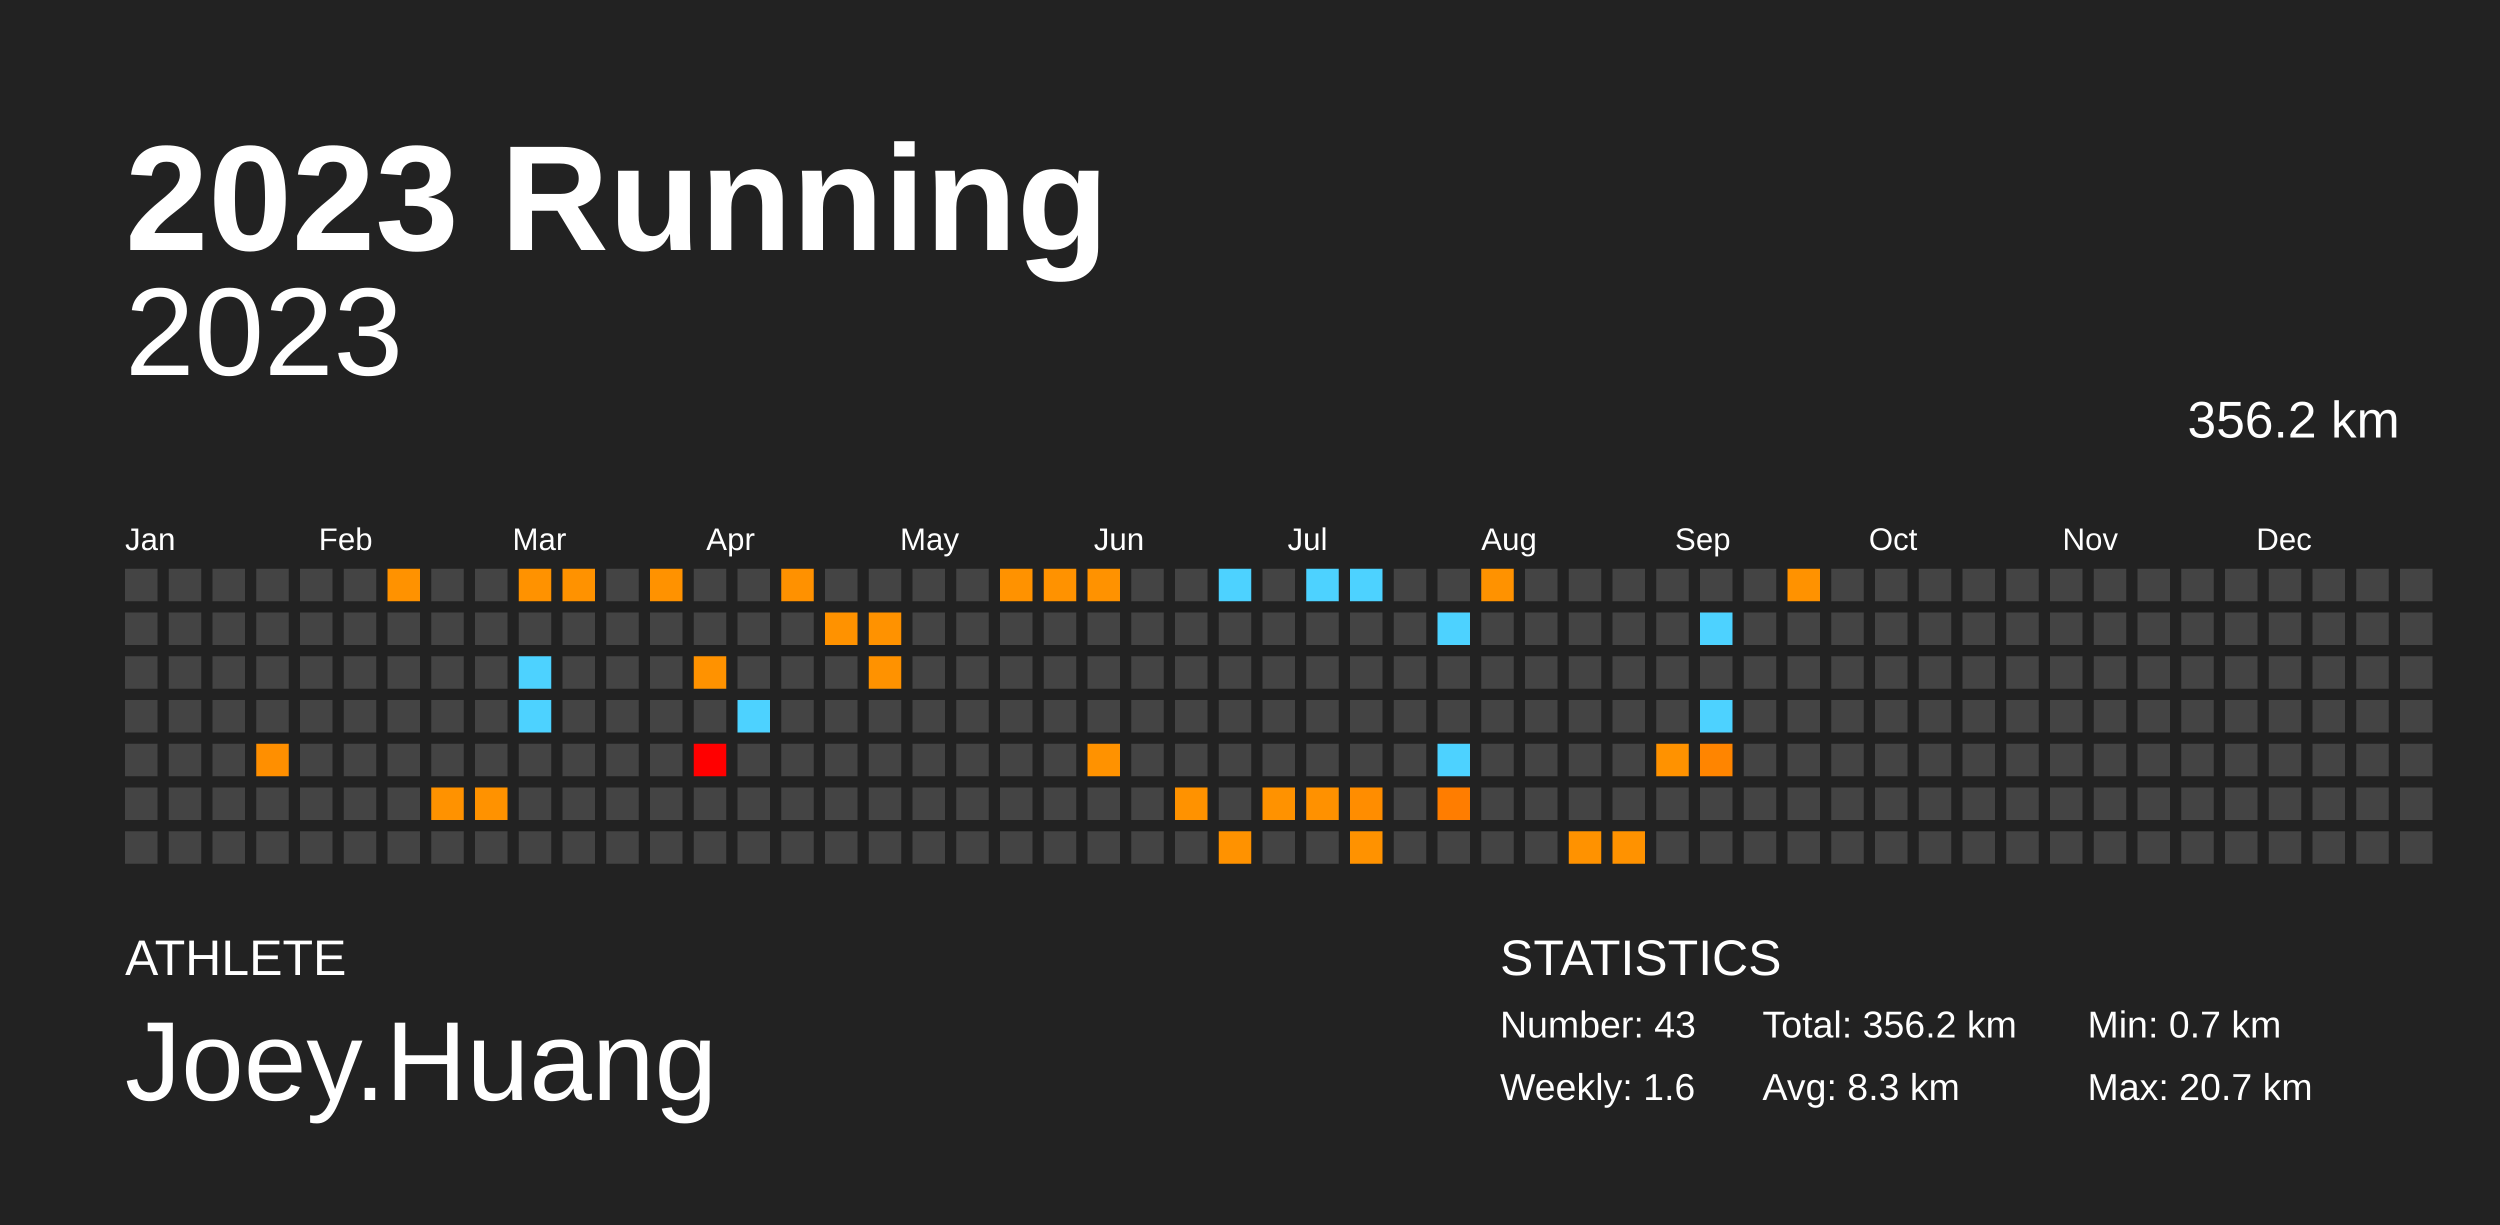
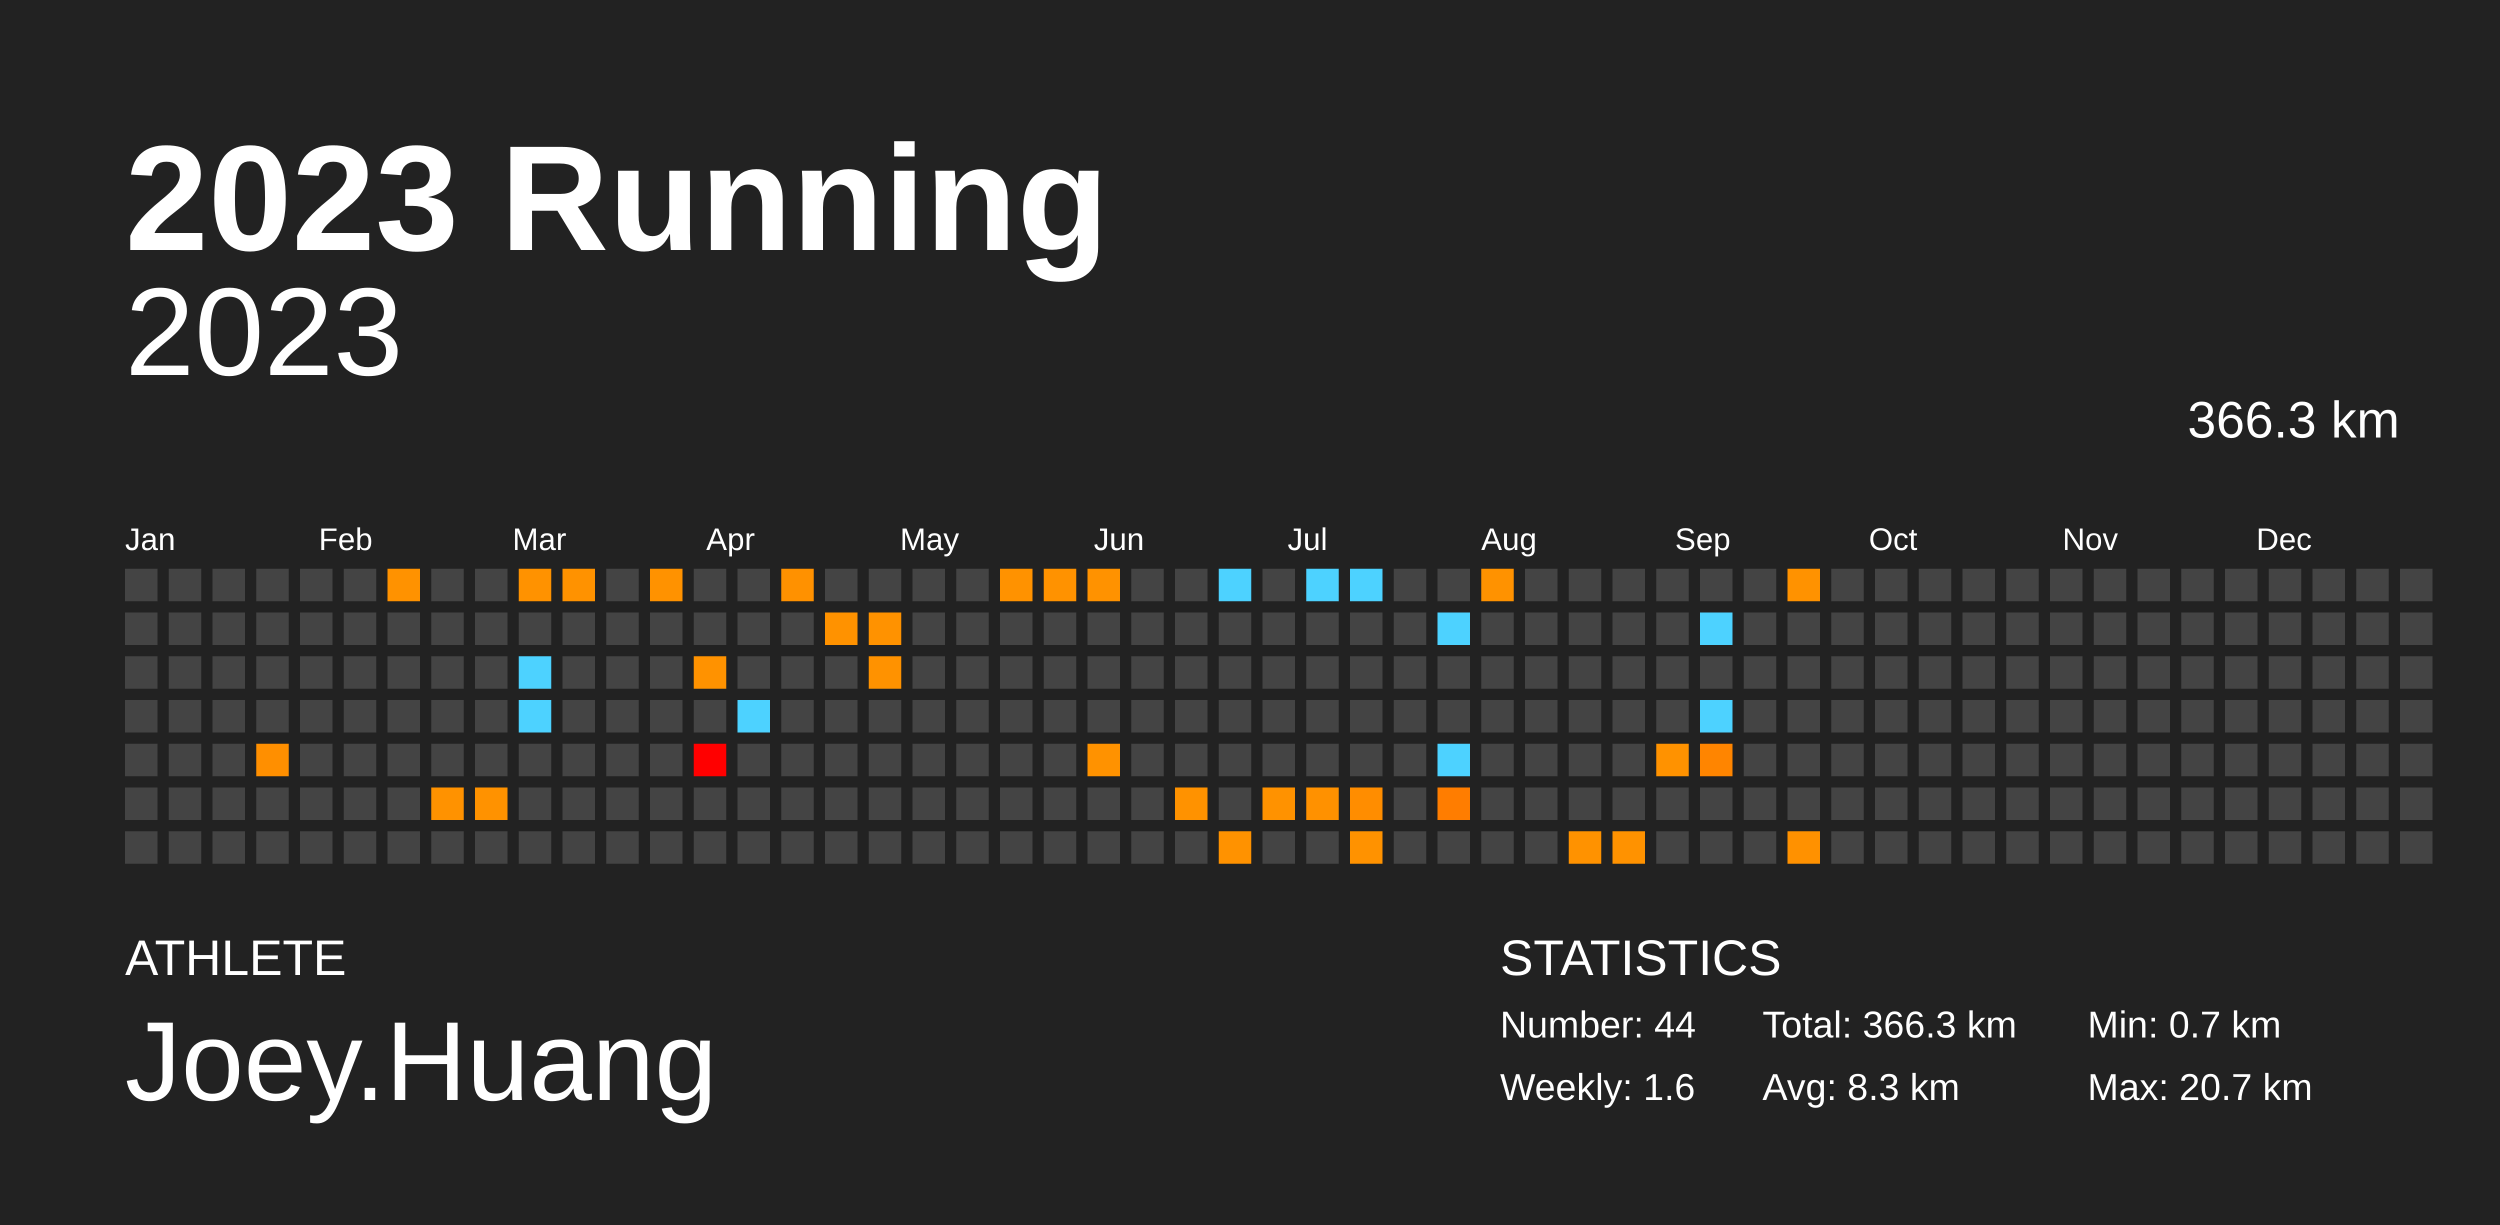
<svg xmlns="http://www.w3.org/2000/svg" baseProfile="full" height="98mm" version="1.1" viewBox="0,0,200,98" width="200mm">
  <defs />
  <rect fill="#222222" height="98" width="200" x="0" y="0" />
  <text fill="#FFFFFF" style="font-size:12px; font-family:Arial; font-weight:bold;" x="10" y="20">2023 Running</text>
  <text fill="#FFFFFF" style="font-size:4px; font-family:Arial" x="10" y="78">ATHLETE</text>
  <text fill="#FFFFFF" style="font-size:9px; font-family:Arial" x="10" y="88">Joey.Huang</text>
  <text fill="#FFFFFF" style="font-size:4px; font-family:Arial" x="120" y="78">STATISTICS</text>
-   <text fill="#FFFFFF" style="font-size:3px; font-family:Arial" x="120" y="83">Number: 43</text>
+   <text fill="#FFFFFF" style="font-size:3px; font-family:Arial" x="120" y="83">Number: 44</text>
  <text fill="#FFFFFF" style="font-size:3px; font-family:Arial" x="120" y="88">Weekly: 1.6</text>
-   <text fill="#FFFFFF" style="font-size:3px; font-family:Arial" x="141" y="83">Total: 356.2 km</text>
+   <text fill="#FFFFFF" style="font-size:3px; font-family:Arial" x="141" y="83">Total: 366.3 km</text>
  <text fill="#FFFFFF" style="font-size:3px; font-family:Arial" x="141" y="88">Avg: 8.3 km</text>
  <text fill="#FFFFFF" style="font-size:3px; font-family:Arial" x="167" y="83">Min: 0.7 km</text>
  <text fill="#FFFFFF" style="font-size:3px; font-family:Arial" x="167" y="88">Max: 20.7 km</text>
  <text alignment-baseline="hanging" fill="#FFFFFF" style="font-size:10.0px; font-family:Arial;" x="10" y="30">2023</text>
-   <text alignment-baseline="hanging" fill="#FFFFFF" style="font-size:4.125px; font-family:Arial;" x="175" y="35">356.2 km</text>
+   <text alignment-baseline="hanging" fill="#FFFFFF" style="font-size:4.125px; font-family:Arial;" x="175" y="35">366.3 km</text>
  <text fill="#FFFFFF" style="font-size:2.5px; font-family:Arial" x="10.0" y="44">Jan</text>
  <text fill="#FFFFFF" style="font-size:2.5px; font-family:Arial" x="25.5" y="44">Feb</text>
  <text fill="#FFFFFF" style="font-size:2.5px; font-family:Arial" x="41.0" y="44">Mar</text>
  <text fill="#FFFFFF" style="font-size:2.5px; font-family:Arial" x="56.5" y="44">Apr</text>
  <text fill="#FFFFFF" style="font-size:2.5px; font-family:Arial" x="72.0" y="44">May</text>
  <text fill="#FFFFFF" style="font-size:2.5px; font-family:Arial" x="87.5" y="44">Jun</text>
  <text fill="#FFFFFF" style="font-size:2.5px; font-family:Arial" x="103.0" y="44">Jul</text>
  <text fill="#FFFFFF" style="font-size:2.5px; font-family:Arial" x="118.5" y="44">Aug</text>
  <text fill="#FFFFFF" style="font-size:2.5px; font-family:Arial" x="134.0" y="44">Sep</text>
  <text fill="#FFFFFF" style="font-size:2.5px; font-family:Arial" x="149.5" y="44">Oct</text>
  <text fill="#FFFFFF" style="font-size:2.5px; font-family:Arial" x="165.0" y="44">Nov</text>
  <text fill="#FFFFFF" style="font-size:2.5px; font-family:Arial" x="180.5" y="44">Dec</text>
  <rect fill="#444444" height="2.6" width="2.6" x="10.0" y="45.5" />
  <rect fill="#444444" height="2.6" width="2.6" x="10.0" y="49.0" />
  <rect fill="#444444" height="2.6" width="2.6" x="10.0" y="52.5" />
  <rect fill="#444444" height="2.6" width="2.6" x="10.0" y="56.0" />
  <rect fill="#444444" height="2.6" width="2.6" x="10.0" y="59.5" />
  <rect fill="#444444" height="2.6" width="2.6" x="10.0" y="63.0" />
  <rect fill="#444444" height="2.6" width="2.6" x="10.0" y="66.5" />
  <rect fill="#444444" height="2.6" width="2.6" x="13.5" y="45.5" />
  <rect fill="#444444" height="2.6" width="2.6" x="13.5" y="49.0" />
  <rect fill="#444444" height="2.6" width="2.6" x="13.5" y="52.5" />
  <rect fill="#444444" height="2.6" width="2.6" x="13.5" y="56.0" />
  <rect fill="#444444" height="2.6" width="2.6" x="13.5" y="59.5" />
  <rect fill="#444444" height="2.6" width="2.6" x="13.5" y="63.0" />
  <rect fill="#444444" height="2.6" width="2.6" x="13.5" y="66.5" />
  <rect fill="#444444" height="2.6" width="2.6" x="17.0" y="45.5" />
  <rect fill="#444444" height="2.6" width="2.6" x="17.0" y="49.0" />
  <rect fill="#444444" height="2.6" width="2.6" x="17.0" y="52.5" />
  <rect fill="#444444" height="2.6" width="2.6" x="17.0" y="56.0" />
  <rect fill="#444444" height="2.6" width="2.6" x="17.0" y="59.5" />
  <rect fill="#444444" height="2.6" width="2.6" x="17.0" y="63.0" />
  <rect fill="#444444" height="2.6" width="2.6" x="17.0" y="66.5" />
  <rect fill="#444444" height="2.6" width="2.6" x="20.5" y="45.5" />
  <rect fill="#444444" height="2.6" width="2.6" x="20.5" y="49.0" />
  <rect fill="#444444" height="2.6" width="2.6" x="20.5" y="52.5" />
  <rect fill="#444444" height="2.6" width="2.6" x="20.5" y="56.0" />
  <rect fill="#ff8f00" height="2.6" width="2.6" x="20.5" y="59.5" />
  <rect fill="#444444" height="2.6" width="2.6" x="20.5" y="63.0" />
  <rect fill="#444444" height="2.6" width="2.6" x="20.5" y="66.5" />
  <rect fill="#444444" height="2.6" width="2.6" x="24.0" y="45.5" />
  <rect fill="#444444" height="2.6" width="2.6" x="24.0" y="49.0" />
  <rect fill="#444444" height="2.6" width="2.6" x="24.0" y="52.5" />
  <rect fill="#444444" height="2.6" width="2.6" x="24.0" y="56.0" />
  <rect fill="#444444" height="2.6" width="2.6" x="24.0" y="59.5" />
  <rect fill="#444444" height="2.6" width="2.6" x="24.0" y="63.0" />
  <rect fill="#444444" height="2.6" width="2.6" x="24.0" y="66.5" />
  <rect fill="#444444" height="2.6" width="2.6" x="27.5" y="45.5" />
  <rect fill="#444444" height="2.6" width="2.6" x="27.5" y="49.0" />
  <rect fill="#444444" height="2.6" width="2.6" x="27.5" y="52.5" />
  <rect fill="#444444" height="2.6" width="2.6" x="27.5" y="56.0" />
  <rect fill="#444444" height="2.6" width="2.6" x="27.5" y="59.5" />
  <rect fill="#444444" height="2.6" width="2.6" x="27.5" y="63.0" />
  <rect fill="#444444" height="2.6" width="2.6" x="27.5" y="66.5" />
  <rect fill="#ff9200" height="2.6" width="2.6" x="31.0" y="45.5" />
  <rect fill="#444444" height="2.6" width="2.6" x="31.0" y="49.0" />
  <rect fill="#444444" height="2.6" width="2.6" x="31.0" y="52.5" />
  <rect fill="#444444" height="2.6" width="2.6" x="31.0" y="56.0" />
  <rect fill="#444444" height="2.6" width="2.6" x="31.0" y="59.5" />
  <rect fill="#444444" height="2.6" width="2.6" x="31.0" y="63.0" />
  <rect fill="#444444" height="2.6" width="2.6" x="31.0" y="66.5" />
  <rect fill="#444444" height="2.6" width="2.6" x="34.5" y="45.5" />
  <rect fill="#444444" height="2.6" width="2.6" x="34.5" y="49.0" />
  <rect fill="#444444" height="2.6" width="2.6" x="34.5" y="52.5" />
  <rect fill="#444444" height="2.6" width="2.6" x="34.5" y="56.0" />
  <rect fill="#444444" height="2.6" width="2.6" x="34.5" y="59.5" />
  <rect fill="#ff9200" height="2.6" width="2.6" x="34.5" y="63.0" />
  <rect fill="#444444" height="2.6" width="2.6" x="34.5" y="66.5" />
  <rect fill="#444444" height="2.6" width="2.6" x="38.0" y="45.5" />
  <rect fill="#444444" height="2.6" width="2.6" x="38.0" y="49.0" />
  <rect fill="#444444" height="2.6" width="2.6" x="38.0" y="52.5" />
  <rect fill="#444444" height="2.6" width="2.6" x="38.0" y="56.0" />
  <rect fill="#444444" height="2.6" width="2.6" x="38.0" y="59.5" />
  <rect fill="#ff9200" height="2.6" width="2.6" x="38.0" y="63.0" />
  <rect fill="#444444" height="2.6" width="2.6" x="38.0" y="66.5" />
  <rect fill="#ff9200" height="2.6" width="2.6" x="41.5" y="45.5" />
  <rect fill="#444444" height="2.6" width="2.6" x="41.5" y="49.0" />
  <rect fill="#4dd2ff" height="2.6" width="2.6" x="41.5" y="52.5" />
  <rect fill="#4dd2ff" height="2.6" width="2.6" x="41.5" y="56.0" />
  <rect fill="#444444" height="2.6" width="2.6" x="41.5" y="59.5" />
  <rect fill="#444444" height="2.6" width="2.6" x="41.5" y="63.0" />
  <rect fill="#444444" height="2.6" width="2.6" x="41.5" y="66.5" />
  <rect fill="#ff9200" height="2.6" width="2.6" x="45.0" y="45.5" />
  <rect fill="#444444" height="2.6" width="2.6" x="45.0" y="49.0" />
  <rect fill="#444444" height="2.6" width="2.6" x="45.0" y="52.5" />
  <rect fill="#444444" height="2.6" width="2.6" x="45.0" y="56.0" />
  <rect fill="#444444" height="2.6" width="2.6" x="45.0" y="59.5" />
  <rect fill="#444444" height="2.6" width="2.6" x="45.0" y="63.0" />
  <rect fill="#444444" height="2.6" width="2.6" x="45.0" y="66.5" />
  <rect fill="#444444" height="2.6" width="2.6" x="48.5" y="45.5" />
  <rect fill="#444444" height="2.6" width="2.6" x="48.5" y="49.0" />
  <rect fill="#444444" height="2.6" width="2.6" x="48.5" y="52.5" />
  <rect fill="#444444" height="2.6" width="2.6" x="48.5" y="56.0" />
  <rect fill="#444444" height="2.6" width="2.6" x="48.5" y="59.5" />
  <rect fill="#444444" height="2.6" width="2.6" x="48.5" y="63.0" />
  <rect fill="#444444" height="2.6" width="2.6" x="48.5" y="66.5" />
  <rect fill="#ff9200" height="2.6" width="2.6" x="52.0" y="45.5" />
  <rect fill="#444444" height="2.6" width="2.6" x="52.0" y="49.0" />
  <rect fill="#444444" height="2.6" width="2.6" x="52.0" y="52.5" />
  <rect fill="#444444" height="2.6" width="2.6" x="52.0" y="56.0" />
  <rect fill="#444444" height="2.6" width="2.6" x="52.0" y="59.5" />
  <rect fill="#444444" height="2.6" width="2.6" x="52.0" y="63.0" />
  <rect fill="#444444" height="2.6" width="2.6" x="52.0" y="66.5" />
  <rect fill="#444444" height="2.6" width="2.6" x="55.5" y="45.5" />
  <rect fill="#444444" height="2.6" width="2.6" x="55.5" y="49.0" />
  <rect fill="#ff9200" height="2.6" width="2.6" x="55.5" y="52.5" />
  <rect fill="#444444" height="2.6" width="2.6" x="55.5" y="56.0" />
  <rect fill="red" height="2.6" width="2.6" x="55.5" y="59.5" />
  <rect fill="#444444" height="2.6" width="2.6" x="55.5" y="63.0" />
  <rect fill="#444444" height="2.6" width="2.6" x="55.5" y="66.5" />
  <rect fill="#444444" height="2.6" width="2.6" x="59.0" y="45.5" />
  <rect fill="#444444" height="2.6" width="2.6" x="59.0" y="49.0" />
  <rect fill="#444444" height="2.6" width="2.6" x="59.0" y="52.5" />
  <rect fill="#4dd2ff" height="2.6" width="2.6" x="59.0" y="56.0" />
  <rect fill="#444444" height="2.6" width="2.6" x="59.0" y="59.5" />
  <rect fill="#444444" height="2.6" width="2.6" x="59.0" y="63.0" />
  <rect fill="#444444" height="2.6" width="2.6" x="59.0" y="66.5" />
  <rect fill="#ff9100" height="2.6" width="2.6" x="62.5" y="45.5" />
  <rect fill="#444444" height="2.6" width="2.6" x="62.5" y="49.0" />
  <rect fill="#444444" height="2.6" width="2.6" x="62.5" y="52.5" />
  <rect fill="#444444" height="2.6" width="2.6" x="62.5" y="56.0" />
  <rect fill="#444444" height="2.6" width="2.6" x="62.5" y="59.5" />
  <rect fill="#444444" height="2.6" width="2.6" x="62.5" y="63.0" />
  <rect fill="#444444" height="2.6" width="2.6" x="62.5" y="66.5" />
  <rect fill="#444444" height="2.6" width="2.6" x="66.0" y="45.5" />
  <rect fill="#ff9200" height="2.6" width="2.6" x="66.0" y="49.0" />
  <rect fill="#444444" height="2.6" width="2.6" x="66.0" y="52.5" />
  <rect fill="#444444" height="2.6" width="2.6" x="66.0" y="56.0" />
  <rect fill="#444444" height="2.6" width="2.6" x="66.0" y="59.5" />
  <rect fill="#444444" height="2.6" width="2.6" x="66.0" y="63.0" />
  <rect fill="#444444" height="2.6" width="2.6" x="66.0" y="66.5" />
  <rect fill="#444444" height="2.6" width="2.6" x="69.5" y="45.5" />
  <rect fill="#ff9200" height="2.6" width="2.6" x="69.5" y="49.0" />
  <rect fill="#ff9200" height="2.6" width="2.6" x="69.5" y="52.5" />
  <rect fill="#444444" height="2.6" width="2.6" x="69.5" y="56.0" />
  <rect fill="#444444" height="2.6" width="2.6" x="69.5" y="59.5" />
  <rect fill="#444444" height="2.6" width="2.6" x="69.5" y="63.0" />
  <rect fill="#444444" height="2.6" width="2.6" x="69.5" y="66.5" />
  <rect fill="#444444" height="2.6" width="2.6" x="73.0" y="45.5" />
  <rect fill="#444444" height="2.6" width="2.6" x="73.0" y="49.0" />
  <rect fill="#444444" height="2.6" width="2.6" x="73.0" y="52.5" />
  <rect fill="#444444" height="2.6" width="2.6" x="73.0" y="56.0" />
  <rect fill="#444444" height="2.6" width="2.6" x="73.0" y="59.5" />
  <rect fill="#444444" height="2.6" width="2.6" x="73.0" y="63.0" />
  <rect fill="#444444" height="2.6" width="2.6" x="73.0" y="66.5" />
  <rect fill="#444444" height="2.6" width="2.6" x="76.5" y="45.5" />
  <rect fill="#444444" height="2.6" width="2.6" x="76.5" y="49.0" />
  <rect fill="#444444" height="2.6" width="2.6" x="76.5" y="52.5" />
  <rect fill="#444444" height="2.6" width="2.6" x="76.5" y="56.0" />
  <rect fill="#444444" height="2.6" width="2.6" x="76.5" y="59.5" />
  <rect fill="#444444" height="2.6" width="2.6" x="76.5" y="63.0" />
  <rect fill="#444444" height="2.6" width="2.6" x="76.5" y="66.5" />
  <rect fill="#ff9200" height="2.6" width="2.6" x="80.0" y="45.5" />
  <rect fill="#444444" height="2.6" width="2.6" x="80.0" y="49.0" />
  <rect fill="#444444" height="2.6" width="2.6" x="80.0" y="52.5" />
  <rect fill="#444444" height="2.6" width="2.6" x="80.0" y="56.0" />
  <rect fill="#444444" height="2.6" width="2.6" x="80.0" y="59.5" />
  <rect fill="#444444" height="2.6" width="2.6" x="80.0" y="63.0" />
  <rect fill="#444444" height="2.6" width="2.6" x="80.0" y="66.5" />
  <rect fill="#ff9200" height="2.6" width="2.6" x="83.5" y="45.5" />
  <rect fill="#444444" height="2.6" width="2.6" x="83.5" y="49.0" />
  <rect fill="#444444" height="2.6" width="2.6" x="83.5" y="52.5" />
  <rect fill="#444444" height="2.6" width="2.6" x="83.5" y="56.0" />
  <rect fill="#444444" height="2.6" width="2.6" x="83.5" y="59.5" />
  <rect fill="#444444" height="2.6" width="2.6" x="83.5" y="63.0" />
  <rect fill="#444444" height="2.6" width="2.6" x="83.5" y="66.5" />
  <rect fill="#ff9200" height="2.6" width="2.6" x="87.0" y="45.5" />
  <rect fill="#444444" height="2.6" width="2.6" x="87.0" y="49.0" />
  <rect fill="#444444" height="2.6" width="2.6" x="87.0" y="52.5" />
  <rect fill="#444444" height="2.6" width="2.6" x="87.0" y="56.0" />
  <rect fill="#ff9200" height="2.6" width="2.6" x="87.0" y="59.5" />
  <rect fill="#444444" height="2.6" width="2.6" x="87.0" y="63.0" />
  <rect fill="#444444" height="2.6" width="2.6" x="87.0" y="66.5" />
  <rect fill="#444444" height="2.6" width="2.6" x="90.5" y="45.5" />
  <rect fill="#444444" height="2.6" width="2.6" x="90.5" y="49.0" />
  <rect fill="#444444" height="2.6" width="2.6" x="90.5" y="52.5" />
  <rect fill="#444444" height="2.6" width="2.6" x="90.5" y="56.0" />
  <rect fill="#444444" height="2.6" width="2.6" x="90.5" y="59.5" />
  <rect fill="#444444" height="2.6" width="2.6" x="90.5" y="63.0" />
  <rect fill="#444444" height="2.6" width="2.6" x="90.5" y="66.5" />
  <rect fill="#444444" height="2.6" width="2.6" x="94.0" y="45.5" />
  <rect fill="#444444" height="2.6" width="2.6" x="94.0" y="49.0" />
  <rect fill="#444444" height="2.6" width="2.6" x="94.0" y="52.5" />
  <rect fill="#444444" height="2.6" width="2.6" x="94.0" y="56.0" />
  <rect fill="#444444" height="2.6" width="2.6" x="94.0" y="59.5" />
  <rect fill="#ff9200" height="2.6" width="2.6" x="94.0" y="63.0" />
  <rect fill="#444444" height="2.6" width="2.6" x="94.0" y="66.5" />
  <rect fill="#4dd2ff" height="2.6" width="2.6" x="97.5" y="45.5" />
  <rect fill="#444444" height="2.6" width="2.6" x="97.5" y="49.0" />
  <rect fill="#444444" height="2.6" width="2.6" x="97.5" y="52.5" />
  <rect fill="#444444" height="2.6" width="2.6" x="97.5" y="56.0" />
  <rect fill="#444444" height="2.6" width="2.6" x="97.5" y="59.5" />
  <rect fill="#444444" height="2.6" width="2.6" x="97.5" y="63.0" />
  <rect fill="#ff9200" height="2.6" width="2.6" x="97.5" y="66.5" />
  <rect fill="#444444" height="2.6" width="2.6" x="101.0" y="45.5" />
  <rect fill="#444444" height="2.6" width="2.6" x="101.0" y="49.0" />
  <rect fill="#444444" height="2.6" width="2.6" x="101.0" y="52.5" />
  <rect fill="#444444" height="2.6" width="2.6" x="101.0" y="56.0" />
  <rect fill="#444444" height="2.6" width="2.6" x="101.0" y="59.5" />
  <rect fill="#ff9200" height="2.6" width="2.6" x="101.0" y="63.0" />
  <rect fill="#444444" height="2.6" width="2.6" x="101.0" y="66.5" />
  <rect fill="#4dd2ff" height="2.6" width="2.6" x="104.5" y="45.5" />
  <rect fill="#444444" height="2.6" width="2.6" x="104.5" y="49.0" />
  <rect fill="#444444" height="2.6" width="2.6" x="104.5" y="52.5" />
  <rect fill="#444444" height="2.6" width="2.6" x="104.5" y="56.0" />
  <rect fill="#444444" height="2.6" width="2.6" x="104.5" y="59.5" />
  <rect fill="#ff9100" height="2.6" width="2.6" x="104.5" y="63.0" />
  <rect fill="#444444" height="2.6" width="2.6" x="104.5" y="66.5" />
  <rect fill="#4dd2ff" height="2.6" width="2.6" x="108.0" y="45.5" />
  <rect fill="#444444" height="2.6" width="2.6" x="108.0" y="49.0" />
  <rect fill="#444444" height="2.6" width="2.6" x="108.0" y="52.5" />
  <rect fill="#444444" height="2.6" width="2.6" x="108.0" y="56.0" />
  <rect fill="#444444" height="2.6" width="2.6" x="108.0" y="59.5" />
  <rect fill="#ff8d00" height="2.6" width="2.6" x="108.0" y="63.0" />
  <rect fill="#ff9200" height="2.6" width="2.6" x="108.0" y="66.5" />
  <rect fill="#444444" height="2.6" width="2.6" x="111.5" y="45.5" />
  <rect fill="#444444" height="2.6" width="2.6" x="111.5" y="49.0" />
  <rect fill="#444444" height="2.6" width="2.6" x="111.5" y="52.5" />
  <rect fill="#444444" height="2.6" width="2.6" x="111.5" y="56.0" />
  <rect fill="#444444" height="2.6" width="2.6" x="111.5" y="59.5" />
  <rect fill="#444444" height="2.6" width="2.6" x="111.5" y="63.0" />
  <rect fill="#444444" height="2.6" width="2.6" x="111.5" y="66.5" />
  <rect fill="#444444" height="2.6" width="2.6" x="115.0" y="45.5" />
  <rect fill="#4dd2ff" height="2.6" width="2.6" x="115.0" y="49.0" />
  <rect fill="#444444" height="2.6" width="2.6" x="115.0" y="52.5" />
  <rect fill="#444444" height="2.6" width="2.6" x="115.0" y="56.0" />
  <rect fill="#4dd2ff" height="2.6" width="2.6" x="115.0" y="59.5" />
  <rect fill="#ff7d00" height="2.6" width="2.6" x="115.0" y="63.0" />
  <rect fill="#444444" height="2.6" width="2.6" x="115.0" y="66.5" />
  <rect fill="#ff9200" height="2.6" width="2.6" x="118.5" y="45.5" />
  <rect fill="#444444" height="2.6" width="2.6" x="118.5" y="49.0" />
  <rect fill="#444444" height="2.6" width="2.6" x="118.5" y="52.5" />
  <rect fill="#444444" height="2.6" width="2.6" x="118.5" y="56.0" />
  <rect fill="#444444" height="2.6" width="2.6" x="118.5" y="59.5" />
  <rect fill="#444444" height="2.6" width="2.6" x="118.5" y="63.0" />
  <rect fill="#444444" height="2.6" width="2.6" x="118.5" y="66.5" />
  <rect fill="#444444" height="2.6" width="2.6" x="122.0" y="45.5" />
  <rect fill="#444444" height="2.6" width="2.6" x="122.0" y="49.0" />
  <rect fill="#444444" height="2.6" width="2.6" x="122.0" y="52.5" />
  <rect fill="#444444" height="2.6" width="2.6" x="122.0" y="56.0" />
  <rect fill="#444444" height="2.6" width="2.6" x="122.0" y="59.5" />
  <rect fill="#444444" height="2.6" width="2.6" x="122.0" y="63.0" />
  <rect fill="#444444" height="2.6" width="2.6" x="122.0" y="66.5" />
  <rect fill="#444444" height="2.6" width="2.6" x="125.5" y="45.5" />
  <rect fill="#444444" height="2.6" width="2.6" x="125.5" y="49.0" />
  <rect fill="#444444" height="2.6" width="2.6" x="125.5" y="52.5" />
  <rect fill="#444444" height="2.6" width="2.6" x="125.5" y="56.0" />
  <rect fill="#444444" height="2.6" width="2.6" x="125.5" y="59.5" />
  <rect fill="#444444" height="2.6" width="2.6" x="125.5" y="63.0" />
  <rect fill="#ff9200" height="2.6" width="2.6" x="125.5" y="66.5" />
  <rect fill="#444444" height="2.6" width="2.6" x="129.0" y="45.5" />
  <rect fill="#444444" height="2.6" width="2.6" x="129.0" y="49.0" />
  <rect fill="#444444" height="2.6" width="2.6" x="129.0" y="52.5" />
  <rect fill="#444444" height="2.6" width="2.6" x="129.0" y="56.0" />
  <rect fill="#444444" height="2.6" width="2.6" x="129.0" y="59.5" />
  <rect fill="#444444" height="2.6" width="2.6" x="129.0" y="63.0" />
  <rect fill="#ff9200" height="2.6" width="2.6" x="129.0" y="66.5" />
  <rect fill="#444444" height="2.6" width="2.6" x="132.5" y="45.5" />
  <rect fill="#444444" height="2.6" width="2.6" x="132.5" y="49.0" />
  <rect fill="#444444" height="2.6" width="2.6" x="132.5" y="52.5" />
  <rect fill="#444444" height="2.6" width="2.6" x="132.5" y="56.0" />
  <rect fill="#ff9200" height="2.6" width="2.6" x="132.5" y="59.5" />
  <rect fill="#444444" height="2.6" width="2.6" x="132.5" y="63.0" />
  <rect fill="#444444" height="2.6" width="2.6" x="132.5" y="66.5" />
  <rect fill="#444444" height="2.6" width="2.6" x="136.0" y="45.5" />
  <rect fill="#4dd2ff" height="2.6" width="2.6" x="136.0" y="49.0" />
  <rect fill="#444444" height="2.6" width="2.6" x="136.0" y="52.5" />
  <rect fill="#4dd2ff" height="2.6" width="2.6" x="136.0" y="56.0" />
  <rect fill="#ff8500" height="2.6" width="2.6" x="136.0" y="59.5" />
  <rect fill="#444444" height="2.6" width="2.6" x="136.0" y="63.0" />
  <rect fill="#444444" height="2.6" width="2.6" x="136.0" y="66.5" />
  <rect fill="#444444" height="2.6" width="2.6" x="139.5" y="45.5" />
  <rect fill="#444444" height="2.6" width="2.6" x="139.5" y="49.0" />
  <rect fill="#444444" height="2.6" width="2.6" x="139.5" y="52.5" />
  <rect fill="#444444" height="2.6" width="2.6" x="139.5" y="56.0" />
  <rect fill="#444444" height="2.6" width="2.6" x="139.5" y="59.5" />
  <rect fill="#444444" height="2.6" width="2.6" x="139.5" y="63.0" />
  <rect fill="#444444" height="2.6" width="2.6" x="139.5" y="66.5" />
  <rect fill="#ff9200" height="2.6" width="2.6" x="143.0" y="45.5" />
  <rect fill="#444444" height="2.6" width="2.6" x="143.0" y="49.0" />
  <rect fill="#444444" height="2.6" width="2.6" x="143.0" y="52.5" />
  <rect fill="#444444" height="2.6" width="2.6" x="143.0" y="56.0" />
  <rect fill="#444444" height="2.6" width="2.6" x="143.0" y="59.5" />
  <rect fill="#444444" height="2.6" width="2.6" x="143.0" y="63.0" />
-   <rect fill="#444444" height="2.6" width="2.6" x="143.0" y="66.5" />
+   <rect fill="#ff9100" height="2.6" width="2.6" x="143.0" y="66.5" />
  <rect fill="#444444" height="2.6" width="2.6" x="146.5" y="45.5" />
  <rect fill="#444444" height="2.6" width="2.6" x="146.5" y="49.0" />
  <rect fill="#444444" height="2.6" width="2.6" x="146.5" y="52.5" />
  <rect fill="#444444" height="2.6" width="2.6" x="146.5" y="56.0" />
  <rect fill="#444444" height="2.6" width="2.6" x="146.5" y="59.5" />
  <rect fill="#444444" height="2.6" width="2.6" x="146.5" y="63.0" />
  <rect fill="#444444" height="2.6" width="2.6" x="146.5" y="66.5" />
  <rect fill="#444444" height="2.6" width="2.6" x="150.0" y="45.5" />
  <rect fill="#444444" height="2.6" width="2.6" x="150.0" y="49.0" />
  <rect fill="#444444" height="2.6" width="2.6" x="150.0" y="52.5" />
  <rect fill="#444444" height="2.6" width="2.6" x="150.0" y="56.0" />
  <rect fill="#444444" height="2.6" width="2.6" x="150.0" y="59.5" />
  <rect fill="#444444" height="2.6" width="2.6" x="150.0" y="63.0" />
  <rect fill="#444444" height="2.6" width="2.6" x="150.0" y="66.5" />
  <rect fill="#444444" height="2.6" width="2.6" x="153.5" y="45.5" />
  <rect fill="#444444" height="2.6" width="2.6" x="153.5" y="49.0" />
  <rect fill="#444444" height="2.6" width="2.6" x="153.5" y="52.5" />
  <rect fill="#444444" height="2.6" width="2.6" x="153.5" y="56.0" />
  <rect fill="#444444" height="2.6" width="2.6" x="153.5" y="59.5" />
  <rect fill="#444444" height="2.6" width="2.6" x="153.5" y="63.0" />
  <rect fill="#444444" height="2.6" width="2.6" x="153.5" y="66.5" />
  <rect fill="#444444" height="2.6" width="2.6" x="157.0" y="45.5" />
  <rect fill="#444444" height="2.6" width="2.6" x="157.0" y="49.0" />
  <rect fill="#444444" height="2.6" width="2.6" x="157.0" y="52.5" />
  <rect fill="#444444" height="2.6" width="2.6" x="157.0" y="56.0" />
  <rect fill="#444444" height="2.6" width="2.6" x="157.0" y="59.5" />
  <rect fill="#444444" height="2.6" width="2.6" x="157.0" y="63.0" />
  <rect fill="#444444" height="2.6" width="2.6" x="157.0" y="66.5" />
  <rect fill="#444444" height="2.6" width="2.6" x="160.5" y="45.5" />
  <rect fill="#444444" height="2.6" width="2.6" x="160.5" y="49.0" />
  <rect fill="#444444" height="2.6" width="2.6" x="160.5" y="52.5" />
  <rect fill="#444444" height="2.6" width="2.6" x="160.5" y="56.0" />
  <rect fill="#444444" height="2.6" width="2.6" x="160.5" y="59.5" />
  <rect fill="#444444" height="2.6" width="2.6" x="160.5" y="63.0" />
  <rect fill="#444444" height="2.6" width="2.6" x="160.5" y="66.5" />
  <rect fill="#444444" height="2.6" width="2.6" x="164.0" y="45.5" />
  <rect fill="#444444" height="2.6" width="2.6" x="164.0" y="49.0" />
  <rect fill="#444444" height="2.6" width="2.6" x="164.0" y="52.5" />
  <rect fill="#444444" height="2.6" width="2.6" x="164.0" y="56.0" />
  <rect fill="#444444" height="2.6" width="2.6" x="164.0" y="59.5" />
  <rect fill="#444444" height="2.6" width="2.6" x="164.0" y="63.0" />
  <rect fill="#444444" height="2.6" width="2.6" x="164.0" y="66.5" />
  <rect fill="#444444" height="2.6" width="2.6" x="167.5" y="45.5" />
  <rect fill="#444444" height="2.6" width="2.6" x="167.5" y="49.0" />
  <rect fill="#444444" height="2.6" width="2.6" x="167.5" y="52.5" />
  <rect fill="#444444" height="2.6" width="2.6" x="167.5" y="56.0" />
  <rect fill="#444444" height="2.6" width="2.6" x="167.5" y="59.5" />
  <rect fill="#444444" height="2.6" width="2.6" x="167.5" y="63.0" />
  <rect fill="#444444" height="2.6" width="2.6" x="167.5" y="66.5" />
  <rect fill="#444444" height="2.6" width="2.6" x="171.0" y="45.5" />
  <rect fill="#444444" height="2.6" width="2.6" x="171.0" y="49.0" />
  <rect fill="#444444" height="2.6" width="2.6" x="171.0" y="52.5" />
  <rect fill="#444444" height="2.6" width="2.6" x="171.0" y="56.0" />
  <rect fill="#444444" height="2.6" width="2.6" x="171.0" y="59.5" />
  <rect fill="#444444" height="2.6" width="2.6" x="171.0" y="63.0" />
  <rect fill="#444444" height="2.6" width="2.6" x="171.0" y="66.5" />
  <rect fill="#444444" height="2.6" width="2.6" x="174.5" y="45.5" />
  <rect fill="#444444" height="2.6" width="2.6" x="174.5" y="49.0" />
  <rect fill="#444444" height="2.6" width="2.6" x="174.5" y="52.5" />
  <rect fill="#444444" height="2.6" width="2.6" x="174.5" y="56.0" />
  <rect fill="#444444" height="2.6" width="2.6" x="174.5" y="59.5" />
  <rect fill="#444444" height="2.6" width="2.6" x="174.5" y="63.0" />
  <rect fill="#444444" height="2.6" width="2.6" x="174.5" y="66.5" />
  <rect fill="#444444" height="2.6" width="2.6" x="178.0" y="45.5" />
  <rect fill="#444444" height="2.6" width="2.6" x="178.0" y="49.0" />
  <rect fill="#444444" height="2.6" width="2.6" x="178.0" y="52.5" />
  <rect fill="#444444" height="2.6" width="2.6" x="178.0" y="56.0" />
  <rect fill="#444444" height="2.6" width="2.6" x="178.0" y="59.5" />
  <rect fill="#444444" height="2.6" width="2.6" x="178.0" y="63.0" />
  <rect fill="#444444" height="2.6" width="2.6" x="178.0" y="66.5" />
  <rect fill="#444444" height="2.6" width="2.6" x="181.5" y="45.5" />
  <rect fill="#444444" height="2.6" width="2.6" x="181.5" y="49.0" />
  <rect fill="#444444" height="2.6" width="2.6" x="181.5" y="52.5" />
  <rect fill="#444444" height="2.6" width="2.6" x="181.5" y="56.0" />
  <rect fill="#444444" height="2.6" width="2.6" x="181.5" y="59.5" />
  <rect fill="#444444" height="2.6" width="2.6" x="181.5" y="63.0" />
  <rect fill="#444444" height="2.6" width="2.6" x="181.5" y="66.5" />
  <rect fill="#444444" height="2.6" width="2.6" x="185.0" y="45.5" />
  <rect fill="#444444" height="2.6" width="2.6" x="185.0" y="49.0" />
  <rect fill="#444444" height="2.6" width="2.6" x="185.0" y="52.5" />
  <rect fill="#444444" height="2.6" width="2.6" x="185.0" y="56.0" />
  <rect fill="#444444" height="2.6" width="2.6" x="185.0" y="59.5" />
  <rect fill="#444444" height="2.6" width="2.6" x="185.0" y="63.0" />
  <rect fill="#444444" height="2.6" width="2.6" x="185.0" y="66.5" />
  <rect fill="#444444" height="2.6" width="2.6" x="188.5" y="45.5" />
  <rect fill="#444444" height="2.6" width="2.6" x="188.5" y="49.0" />
  <rect fill="#444444" height="2.6" width="2.6" x="188.5" y="52.5" />
  <rect fill="#444444" height="2.6" width="2.6" x="188.5" y="56.0" />
  <rect fill="#444444" height="2.6" width="2.6" x="188.5" y="59.5" />
  <rect fill="#444444" height="2.6" width="2.6" x="188.5" y="63.0" />
  <rect fill="#444444" height="2.6" width="2.6" x="188.5" y="66.5" />
  <rect fill="#444444" height="2.6" width="2.6" x="192.0" y="45.5" />
  <rect fill="#444444" height="2.6" width="2.6" x="192.0" y="49.0" />
  <rect fill="#444444" height="2.6" width="2.6" x="192.0" y="52.5" />
  <rect fill="#444444" height="2.6" width="2.6" x="192.0" y="56.0" />
  <rect fill="#444444" height="2.6" width="2.6" x="192.0" y="59.5" />
  <rect fill="#444444" height="2.6" width="2.6" x="192.0" y="63.0" />
  <rect fill="#444444" height="2.6" width="2.6" x="192.0" y="66.5" />
</svg>
